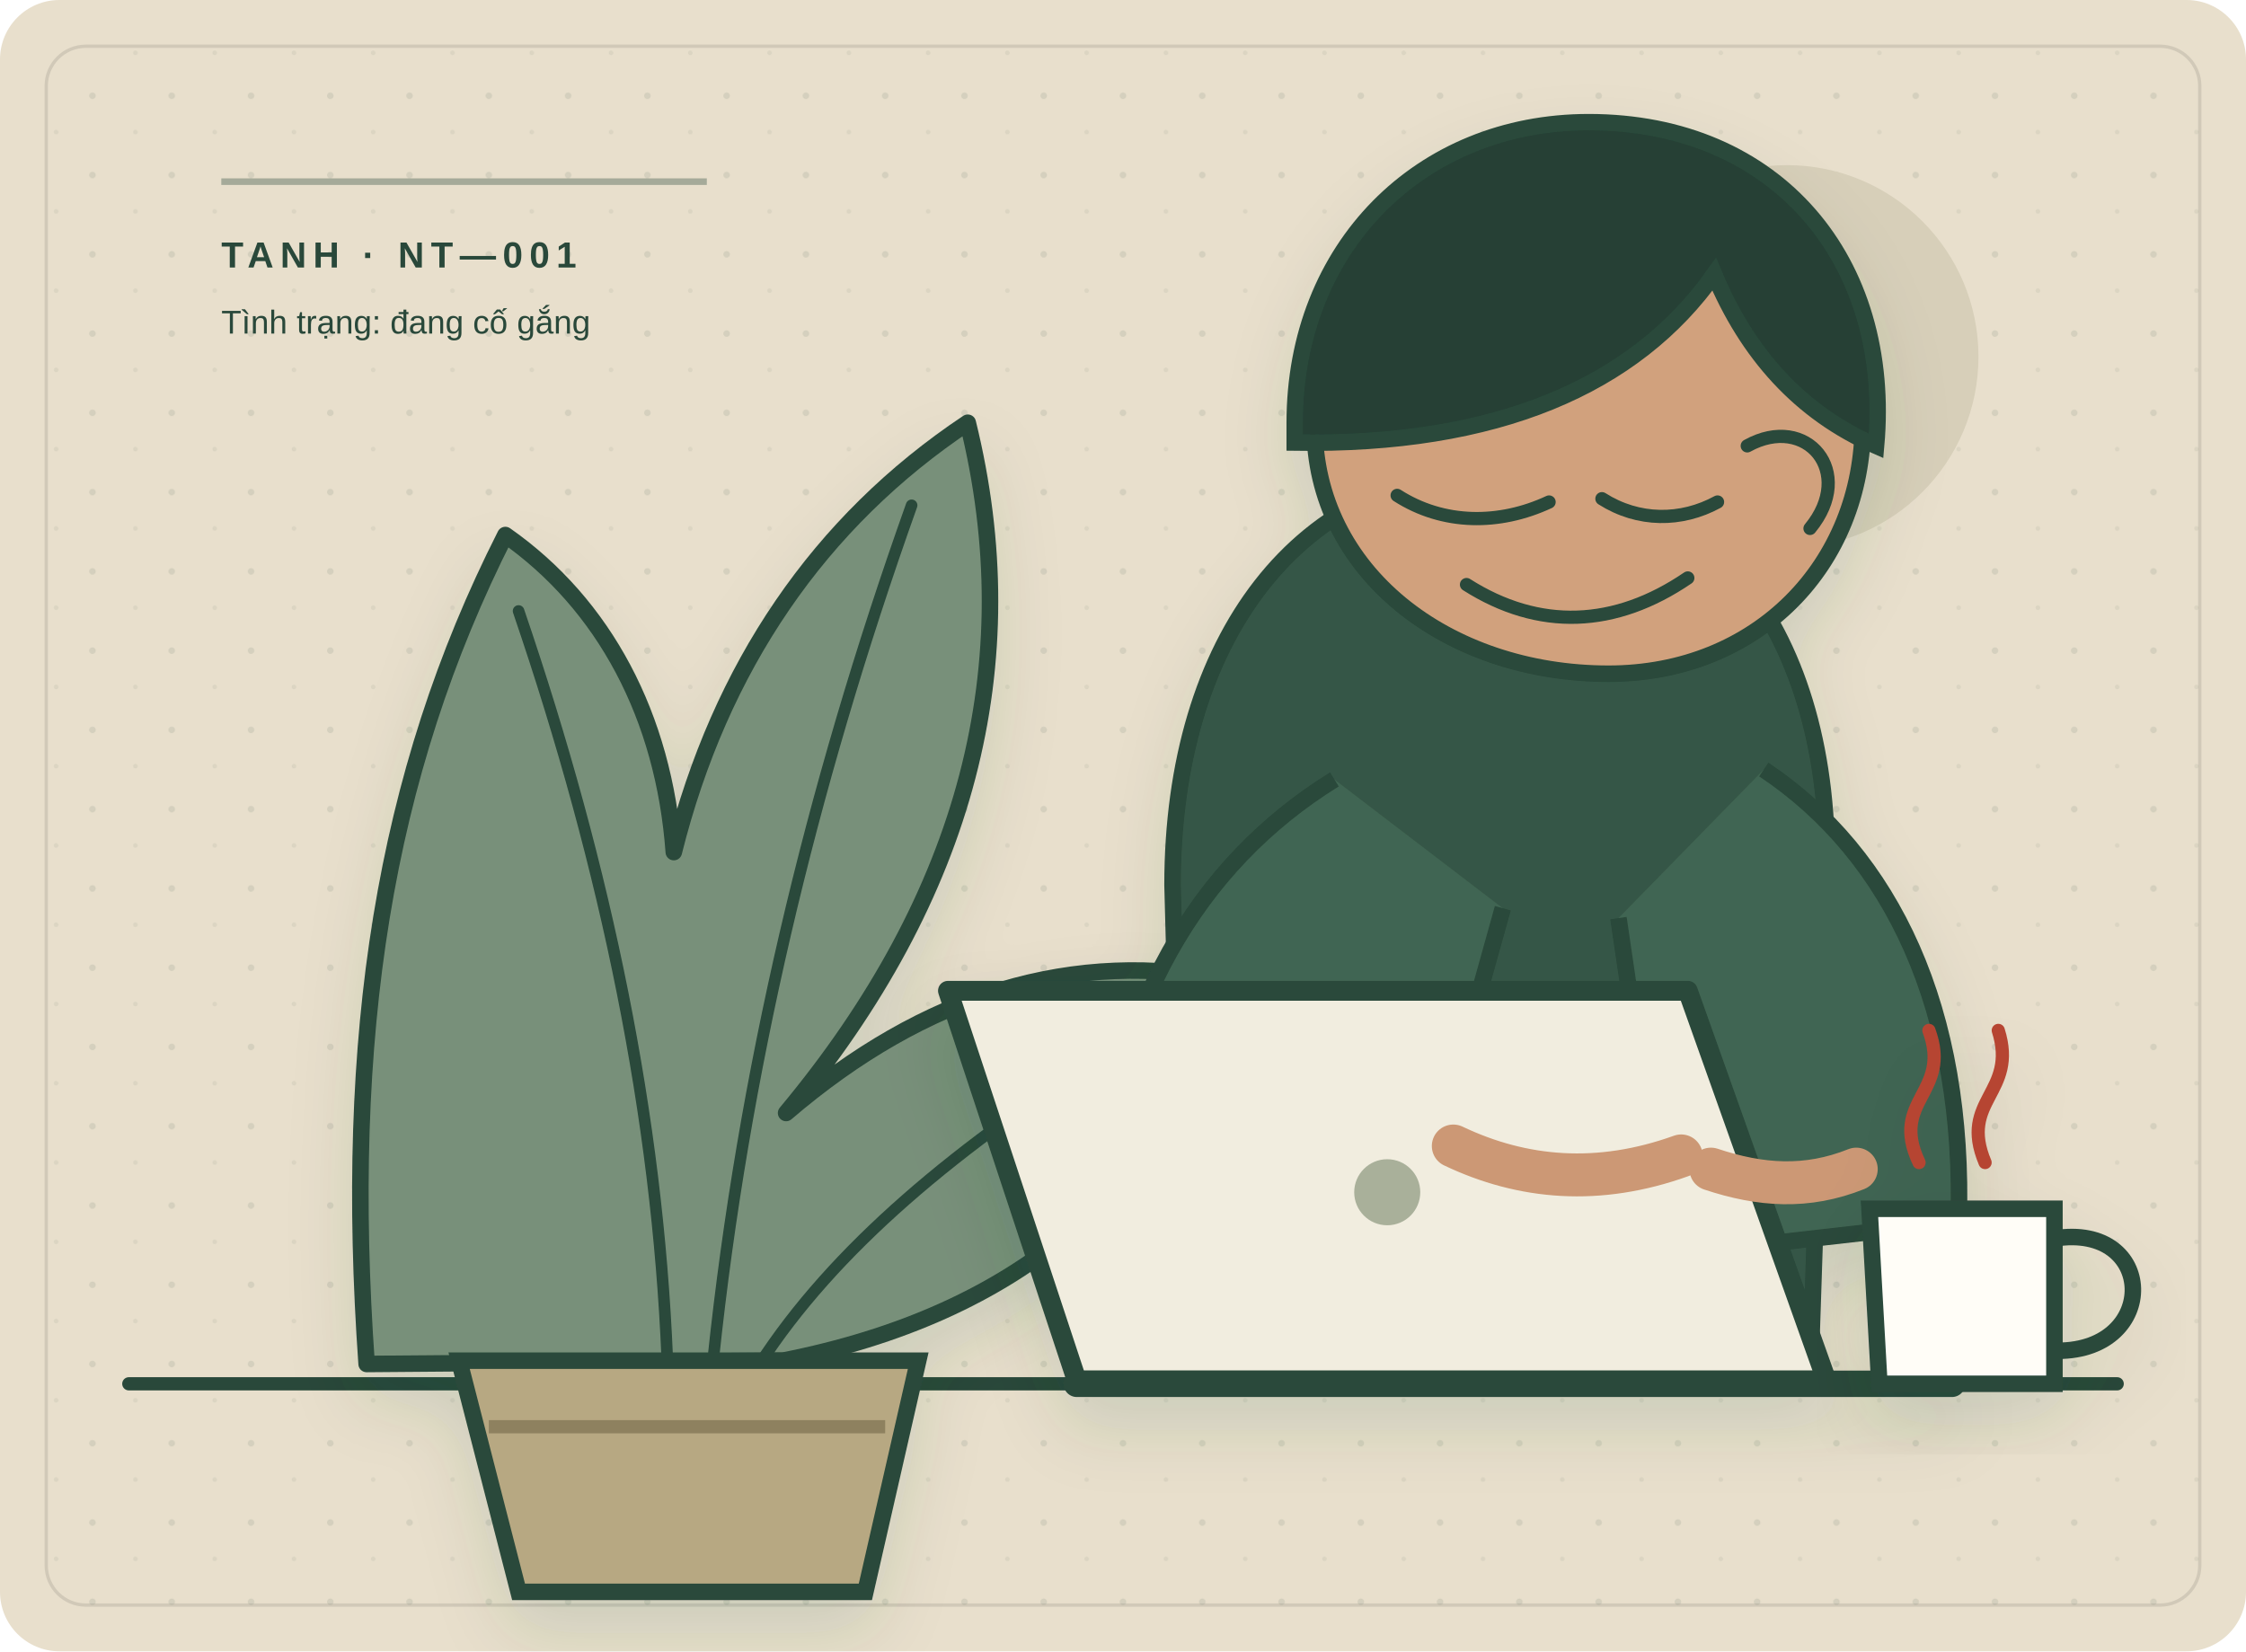
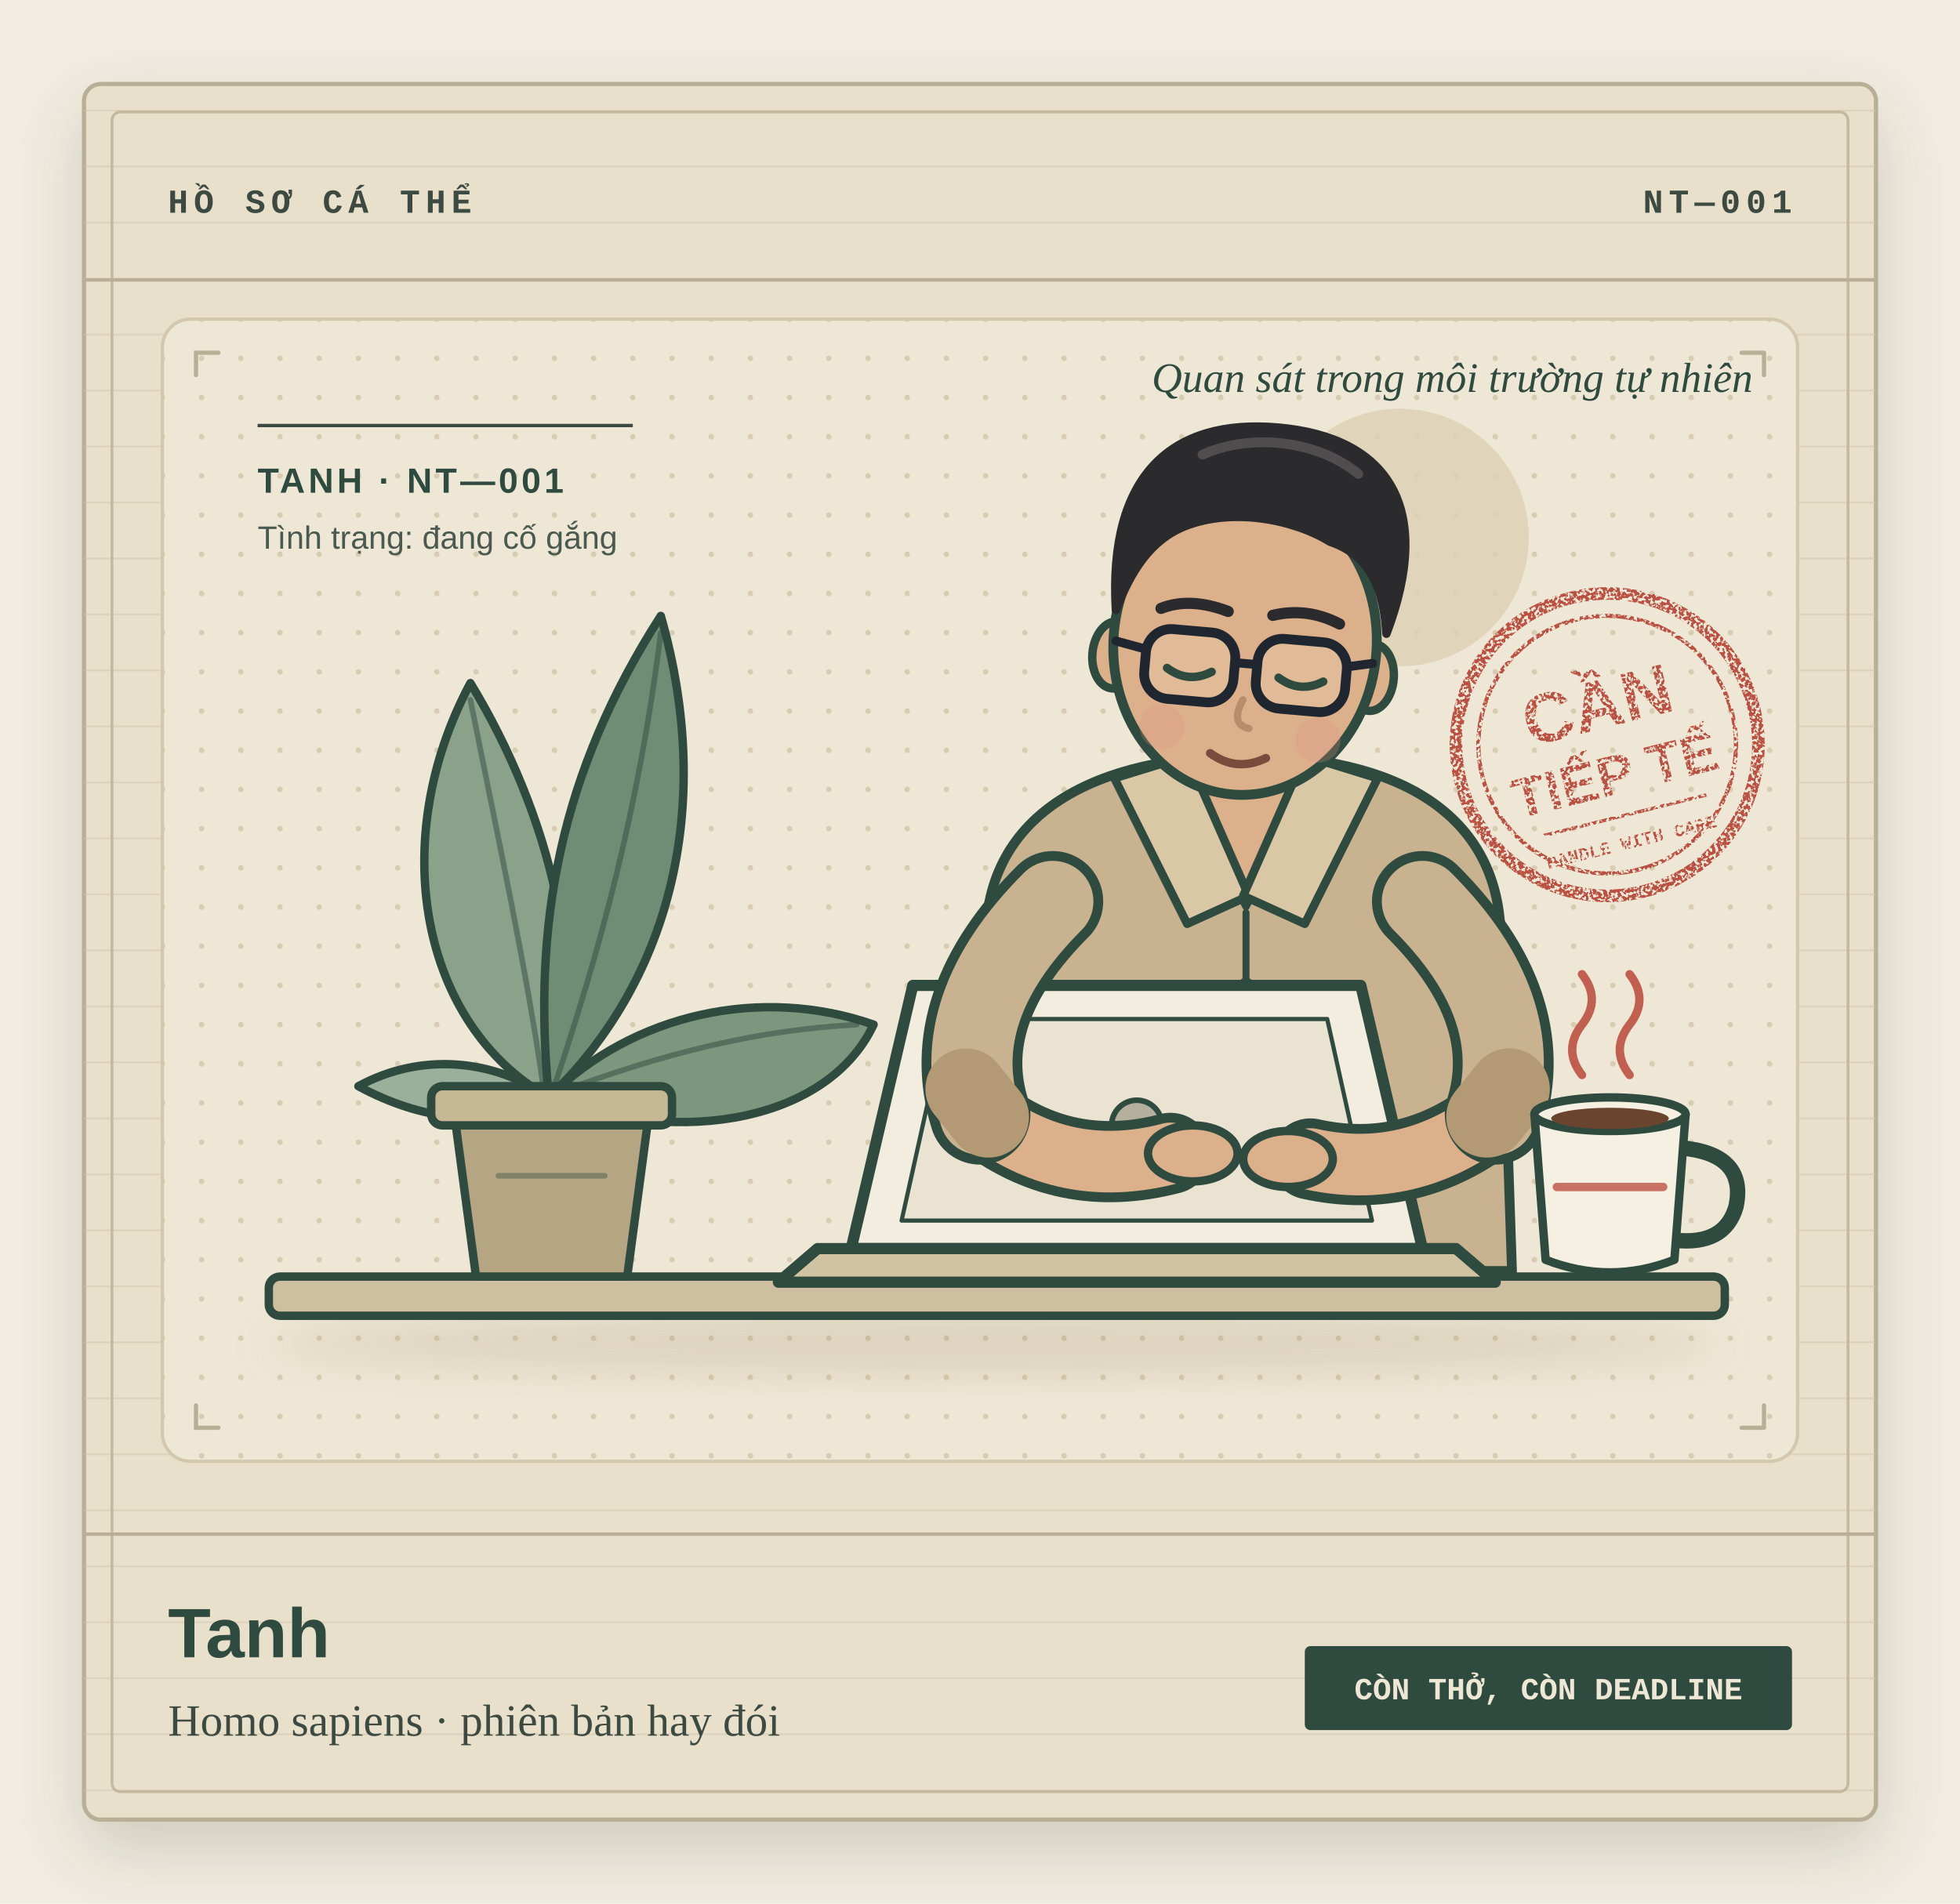
- <svg xmlns="http://www.w3.org/2000/svg" viewBox="0 0 680 500" role="img" aria-labelledby="title desc">
+ <svg xmlns="http://www.w3.org/2000/svg" viewBox="0 0 700 680" width="700" height="680" role="img" aria-labelledby="t d">
  <defs>
-     <pattern id="dots" width="24" height="24" patternUnits="userSpaceOnUse">
-       <circle cx="4" cy="5" r="1" fill="#29483a" opacity=".1" />
-       <circle cx="17" cy="16" r=".7" fill="#29483a" opacity=".07" />
+     <pattern id="dots" width="14" height="14" patternUnits="userSpaceOnUse">
+       <circle cx="2" cy="2" r="1" fill="#D2C6AA" />
    </pattern>
-     <filter id="shadow" x="-20%" y="-20%" width="140%" height="140%">
-       <feDropShadow dx="0" dy="10" stdDeviation="10" flood-color="#29483a" flood-opacity=".12" />
+     <pattern id="rules" width="20" height="20" patternUnits="userSpaceOnUse">
+       <path d="M0 19.5 H20" stroke="#CFC4AA" stroke-width="0.6" opacity="0.5" />
+     </pattern>
+     <filter id="shadow" x="-10%" y="-10%" width="120%" height="125%">
+       <feDropShadow dx="0" dy="10" stdDeviation="12" flood-color="#5B4E32" flood-opacity="0.22" />
+     </filter>
+     <filter id="ink" x="-10%" y="-10%" width="120%" height="120%">
+       <feTurbulence type="fractalNoise" baseFrequency="0.85" numOctaves="2" seed="11" result="n" />
+       <feColorMatrix in="n" type="matrix" values="0 0 0 0 0  0 0 0 0 0  0 0 0 0 0  0 0 0 -9 5.3" result="m" />
+       <feComposite in="SourceGraphic" in2="m" operator="in" />
+     </filter>
+     <filter id="blur" x="-30%" y="-30%" width="160%" height="160%">
+       <feGaussianBlur stdDeviation="7" />
    </filter>
  </defs>
-   <rect width="680" height="500" rx="18" fill="#e8dfcc" />
-   <rect x="14" y="14" width="652" height="472" rx="12" fill="url(#dots)" stroke="#000" stroke-opacity=".1" />
-   <circle cx="541" cy="108" r="58" fill="#d7cfb9" />
-   <path d="M39 419H641" stroke="#29483a" stroke-width="4" stroke-linecap="round" />
-   <g filter="url(#shadow)">
-     <path d="M111 413c-7-99 5-178 42-251 30 21 48 55 51 96 14-56 44-100 89-130 18 73 0 143-55 209 42-36 87-50 135-40-20 63-65 101-136 115z" fill="#78907a" stroke="#29483a" stroke-width="5" stroke-linejoin="round" />
-     <g fill="none" stroke="#29483a" stroke-width="3.5" stroke-linecap="round">
-       <path d="M157 185c27 79 42 154 45 226" />
-       <path d="M276 153c-31 87-51 173-60 258" />
-       <path d="M341 315c-52 32-89 64-111 98" />
+   <rect width="700" height="680" fill="#F1EDE2" />
+   <rect x="30" y="30" width="640" height="620" rx="6" fill="#E9E0CC" stroke="#B9AE96" stroke-width="1.5" filter="url(#shadow)" />
+   <rect x="30" y="30" width="640" height="620" rx="6" fill="url(#rules)" />
+   <rect x="40" y="40" width="620" height="600" rx="3" fill="none" stroke="#C4B99F" stroke-width="1" />
+   <text x="60" y="76" font-family="'Courier New', ui-monospace, monospace" font-size="12" font-weight="700" letter-spacing="2" fill="#3C4A42">HỒ SƠ CÁ THỂ</text>
+   <text x="640" y="76" text-anchor="end" font-family="'Courier New', ui-monospace, monospace" font-size="12" font-weight="700" letter-spacing="2" fill="#3C4A42">NT—001</text>
+   <line x1="30" y1="100" x2="670" y2="100" stroke="#B9AE96" stroke-width="1.2" />
+   <rect x="58" y="114" width="584" height="408" rx="10" fill="#EFE7D6" stroke="#D3C8AE" stroke-width="1.2" />
+   <rect x="58" y="114" width="584" height="408" rx="10" fill="url(#dots)" opacity="0.8" />
+   <g stroke="#B9AE96" stroke-width="1.5" fill="none" stroke-linecap="round">
+     <path d="M70 134 V126 H78" />
+     <path d="M630 126 H622 M630 126 V134" />
+     <path d="M70 502 V510 H78" />
+     <path d="M630 510 H622 M630 510 V502" />
+   </g>
+   <line x1="92" y1="152" x2="226" y2="152" stroke="#3C4A42" stroke-width="1.2" />
+   <text x="92" y="176" font-family="'Segoe UI', Arial, sans-serif" font-size="12.5" font-weight="700" letter-spacing="1.2" fill="#2F4A3F">TANH · NT—001</text>
+   <text x="92" y="196" font-family="'Segoe UI', Arial, sans-serif" font-size="11.5" fill="#4A5A50">Tình trạng: đang cố gắng</text>
+   <text x="626" y="140" text-anchor="end" font-family="Georgia, 'Times New Roman', serif" font-size="15" font-style="italic" fill="#2F4A3F">Quan sát trong môi trường tự nhiên</text>
+   <ellipse cx="355" cy="480" rx="260" ry="12" fill="#8A7A55" opacity="0.18" filter="url(#blur)" />
+   <rect x="96" y="456" width="520" height="14" rx="4" fill="#CDBF9F" stroke="#2F4A3F" stroke-width="3" />
+   <g stroke="#2F4A3F" stroke-width="3" stroke-linejoin="round" stroke-linecap="round">
+     <path d="M196 392 C150 366 138 300 168 244 C196 290 212 350 196 392 Z" fill="#8AA18A" />
+     <path d="M196 392 C190 330 200 276 236 220 C256 290 238 352 196 392 Z" fill="#6F8D74" />
+     <path d="M196 392 C226 362 272 352 312 366 C296 400 244 410 196 392 Z" fill="#7D977E" />
+     <path d="M196 392 C176 378 150 376 128 388 C150 400 176 404 196 392 Z" fill="#9AB09A" />
+     <path d="M168 250 C178 300 188 346 194 388 M236 226 C228 290 214 340 198 388 M200 390 C238 376 270 368 306 366" fill="none" stroke-width="2" opacity="0.5" />
+     <path d="M162 396 L232 396 L224 456 L170 456 Z" fill="#B5A582" />
+     <rect x="154" y="388" width="86" height="14" rx="4" fill="#C7B895" />
+     <path d="M178 420 H216" stroke-width="2" opacity="0.4" fill="none" />
+   </g>
+   <circle cx="500" cy="192" r="46" fill="#DDD1B6" opacity="0.85" />
+   <g stroke="#2F4A3F" stroke-width="3.5" stroke-linejoin="round" stroke-linecap="round">
+     <path d="M425 258 H465 V300 H425 Z" fill="#DDB08C" />
+     <path d="M352 336 C352 290 392 270 445 270 C498 270 536 290 536 336 L540 454 L348 454 Z" fill="#C8B28F" />
+     <path d="M418 272 L445 324 L472 272 Z" fill="#DDB08C" stroke-width="2.5" />
+     <path d="M398 278 L424 270 L446 320 L424 330 Z" fill="#D9C7A6" stroke-width="3" />
+     <path d="M492 278 L466 270 L444 320 L466 330 Z" fill="#D9C7A6" stroke-width="3" />
+     <path d="M445 326 V454" stroke-width="2.5" fill="none" />
+     <g fill="#2F4A3F" stroke="none">
+       <circle cx="445" cy="352" r="2.8" />
+       <circle cx="445" cy="388" r="2.8" />
+       <circle cx="445" cy="424" r="2.8" />
    </g>
-     <path d="M139 412h139l-16 70H157z" fill="#b7a882" stroke="#29483a" stroke-width="5" />
-     <path d="M148 432h120" stroke="#8e815f" stroke-width="4" />
  </g>
-   <g filter="url(#shadow)">
-     <path d="M355 268c0-74 38-126 101-126 61 0 99 50 97 124l-5 153H359z" fill="#355646" stroke="#29483a" stroke-width="5" />
-     <path d="M398 129c0-49 36-86 82-86 47 0 84 36 84 85 0 43-32 76-77 76-49 0-89-31-89-75z" fill="#d1a17d" stroke="#29483a" stroke-width="5" />
-     <path d="M392 128c0-53 38-91 89-91 57 0 92 42 87 98-23-10-39-28-49-52-24 34-66 52-127 51z" fill="#263f34" stroke="#29483a" stroke-width="5" />
-     <path d="M529 135c18-10 33 8 19 25" fill="none" stroke="#29483a" stroke-width="4" stroke-linecap="round" />
-     <g fill="none" stroke="#29483a" stroke-width="4" stroke-linecap="round">
-       <path d="M423 150c14 9 31 9 46 2" />
-       <path d="M485 151c11 7 24 7 35 1" />
-       <path d="M444 177c22 14 45 13 67-2" />
+   <g transform="rotate(5 445 226)" stroke-linejoin="round" stroke-linecap="round">
+     <ellipse cx="399" cy="238" rx="8" ry="12" fill="#DDB08C" stroke="#2F4A3F" stroke-width="3" />
+     <ellipse cx="491" cy="238" rx="8" ry="12" fill="#DDB08C" stroke="#2F4A3F" stroke-width="3" />
+     <ellipse cx="445" cy="230" rx="47" ry="54" fill="#DDB08C" stroke="#2F4A3F" stroke-width="3.5" />
+     <path d="M398 222 C391 174 412 152 450 152 C490 152 508 176 495 222 C492 202 484 194 472 191 C458 184 436 182 420 190 C408 196 402 208 398 222 Z" fill="#2B2A2C" stroke="#2B2A2C" stroke-width="3" />
+     <path d="M424 164 C440 155 464 155 480 166" stroke="#5A5658" stroke-width="3.5" fill="none" opacity="0.8" />
+     <path d="M414 220 q10 -5 24 -1" stroke="#2B2A2C" stroke-width="4" fill="none" />
+     <path d="M454 219 q12 -4 24 1" stroke="#2B2A2C" stroke-width="4" fill="none" />
+     <g fill="#F4E3C4" fill-opacity="0.22" stroke="#1F2630" stroke-width="3.5">
+       <rect x="410" y="227" width="32" height="25" rx="9" />
+       <rect x="450" y="227" width="32" height="25" rx="9" />
    </g>
-     <path d="M404 236c-42 26-67 70-72 130l94 13 29-104" fill="#406552" stroke="#29483a" stroke-width="5" />
-     <path d="M534 233c39 26 61 73 59 137l-88 10-15-102" fill="#406552" stroke="#29483a" stroke-width="5" />
-     <path d="M287 300h224l42 118H326z" fill="#f1eddf" stroke="#29483a" stroke-width="6" stroke-linejoin="round" />
-     <circle cx="420" cy="361" r="10" fill="#a9b09a" />
-     <path d="M509 350c-25 9-48 7-69-3M562 354c-15 6-29 5-44 0" fill="none" stroke="#cc9874" stroke-width="13" stroke-linecap="round" />
-     <path d="M326 419h265" stroke="#29483a" stroke-width="8" stroke-linecap="round" />
+     <path d="M442 237 h8 M410 235 L399 233 M482 235 L491 233" stroke="#1F2630" stroke-width="3.2" fill="none" />
+     <path d="M418 241 q8 5 16 0" stroke="#2F4A3F" stroke-width="3" fill="none" />
+     <path d="M458 241 q8 5 16 0" stroke="#2F4A3F" stroke-width="3" fill="none" />
+     <path d="M446 250 q-4 9 3 10" stroke="#B98C6C" stroke-width="2.6" fill="none" />
+     <circle cx="418" cy="262" r="8" fill="#D98F7E" opacity="0.25" />
+     <circle cx="474" cy="262" r="8" fill="#D98F7E" opacity="0.25" />
+     <path d="M436 270 q10 6 20 0" stroke="#7A4A3C" stroke-width="3" fill="none" />
  </g>
-   <g transform="translate(566 350)" filter="url(#shadow)">
-     <path d="M0 16h56v53H3z" fill="#fffdf7" stroke="#29483a" stroke-width="5" />
-     <path d="M56 25c31-5 32 34 1 34" fill="none" stroke="#29483a" stroke-width="5" />
-     <path d="M15 2c-9-19 10-21 3-40M35 2c-8-19 10-21 4-40" fill="none" stroke="#b64532" stroke-width="4" stroke-linecap="round" />
+   <g stroke="#2F4A3F" stroke-width="4" stroke-linejoin="round">
+     <path d="M326 352 L486 352 L508 446 L304 446 Z" fill="#F3EDDF" />
+     <path d="M338 364 L474 364 L490 436 L322 436 Z" fill="#EAE3D2" stroke-width="1.5" />
+     <path d="M292 446 L520 446 L534 458 L278 458 Z" fill="#CFC3A3" />
+     <circle cx="406" cy="402" r="9" fill="#B5B09E" stroke-width="2" />
  </g>
-   <g transform="translate(67 55)">
-     <path d="M0 0h147" stroke="#29483a" stroke-width="2" opacity=".35" />
-     <text y="26" fill="#29483a" font-family="Arial, sans-serif" font-size="11" font-weight="700" letter-spacing="2">TANH · NT—001</text>
-     <text y="46" fill="#29483a" font-family="Arial, sans-serif" font-size="10">Tình trạng: đang cố gắng</text>
+   <g fill="none" stroke-linecap="round" stroke-linejoin="round">
+     <path d="M350 398 Q380 422 418 412" stroke="#2F4A3F" stroke-width="29" />
+     <path d="M350 398 Q380 422 418 412" stroke="#DDB08C" stroke-width="22" />
+     <path d="M376 322 Q338 360 350 398" stroke="#2F4A3F" stroke-width="36" />
+     <path d="M376 322 Q338 360 350 398" stroke="#C8B28F" stroke-width="29" />
+     <path d="M345 389 L353 399" stroke="#B49A74" stroke-width="29" />
+     <path d="M534 398 Q504 422 468 414" stroke="#2F4A3F" stroke-width="29" />
+     <path d="M534 398 Q504 422 468 414" stroke="#DDB08C" stroke-width="22" />
+     <path d="M508 322 Q546 360 534 398" stroke="#2F4A3F" stroke-width="36" />
+     <path d="M508 322 Q546 360 534 398" stroke="#C8B28F" stroke-width="29" />
+     <path d="M539 389 L531 399" stroke="#B49A74" stroke-width="29" />
  </g>
+   <g fill="#DDB08C" stroke="#2F4A3F" stroke-width="3">
+     <ellipse cx="426" cy="412" rx="16" ry="10" />
+     <ellipse cx="460" cy="414" rx="16" ry="10" />
+   </g>
+   <g stroke="#2F4A3F" stroke-width="3" stroke-linejoin="round" stroke-linecap="round">
+     <path d="M600 410 q24 2 20 21 q-4 14 -22 12" fill="none" stroke-width="5.5" />
+     <path d="M548 398 L602 398 L598 450 Q575 459 552 450 Z" fill="#F6F0E2" />
+     <ellipse cx="575" cy="398" rx="27" ry="6" fill="#F6F0E2" />
+     <ellipse cx="575" cy="399.5" rx="21" ry="3.8" fill="#6B4430" stroke="none" />
+     <path d="M556 424 H594" stroke="#B8483A" stroke-width="3" opacity="0.75" fill="none" />
+   </g>
+   <g stroke="#B8483A" stroke-width="3" fill="none" stroke-linecap="round" opacity="0.85">
+     <path d="M565 384 q-7 -9 0 -18 q7 -9 0 -18" />
+     <path d="M582 384 q-7 -9 0 -18 q7 -9 0 -18" />
+   </g>
+   <g transform="translate(574 266) rotate(-14)" filter="url(#ink)" fill="none" stroke="#B8483A" opacity="0.95">
+     <circle r="54" stroke-width="4.5" />
+     <circle r="46" stroke-width="1.5" />
+     <text y="-6" text-anchor="middle" fill="#B8483A" stroke="none" font-family="'Segoe UI', Arial, sans-serif" font-size="25" font-weight="800" textLength="48" lengthAdjust="spacingAndGlyphs">CẦN</text>
+     <text y="18" text-anchor="middle" fill="#B8483A" stroke="none" font-family="'Segoe UI', Arial, sans-serif" font-size="20" font-weight="800" textLength="74" lengthAdjust="spacingAndGlyphs">TIẾP TẾ</text>
+     <line x1="-30" y1="26" x2="30" y2="26" stroke-width="1.2" />
+     <text y="38" text-anchor="middle" fill="#B8483A" stroke="none" font-family="'Courier New', monospace" font-size="6.5" font-weight="700" textLength="56" lengthAdjust="spacingAndGlyphs">HANDLE WITH CARE</text>
+   </g>
+   <line x1="30" y1="548" x2="670" y2="548" stroke="#B9AE96" stroke-width="1.2" />
+   <text x="60" y="592" font-family="'Segoe UI', Arial, sans-serif" font-size="25" font-weight="700" fill="#2F4A3F">Tanh</text>
+   <text x="60" y="620" font-family="Georgia, 'Times New Roman', serif" font-size="16" fill="#3C4A42">Homo sapiens · phiên bản hay đói</text>
+   <rect x="466" y="588" width="174" height="30" rx="2" fill="#2F4A3F" />
+   <text x="553" y="607" text-anchor="middle" font-family="'Courier New', ui-monospace, monospace" font-size="11" font-weight="700" fill="#EFE7D6" textLength="148" lengthAdjust="spacingAndGlyphs">CÒN THỞ, CÒN DEADLINE</text>
</svg>
